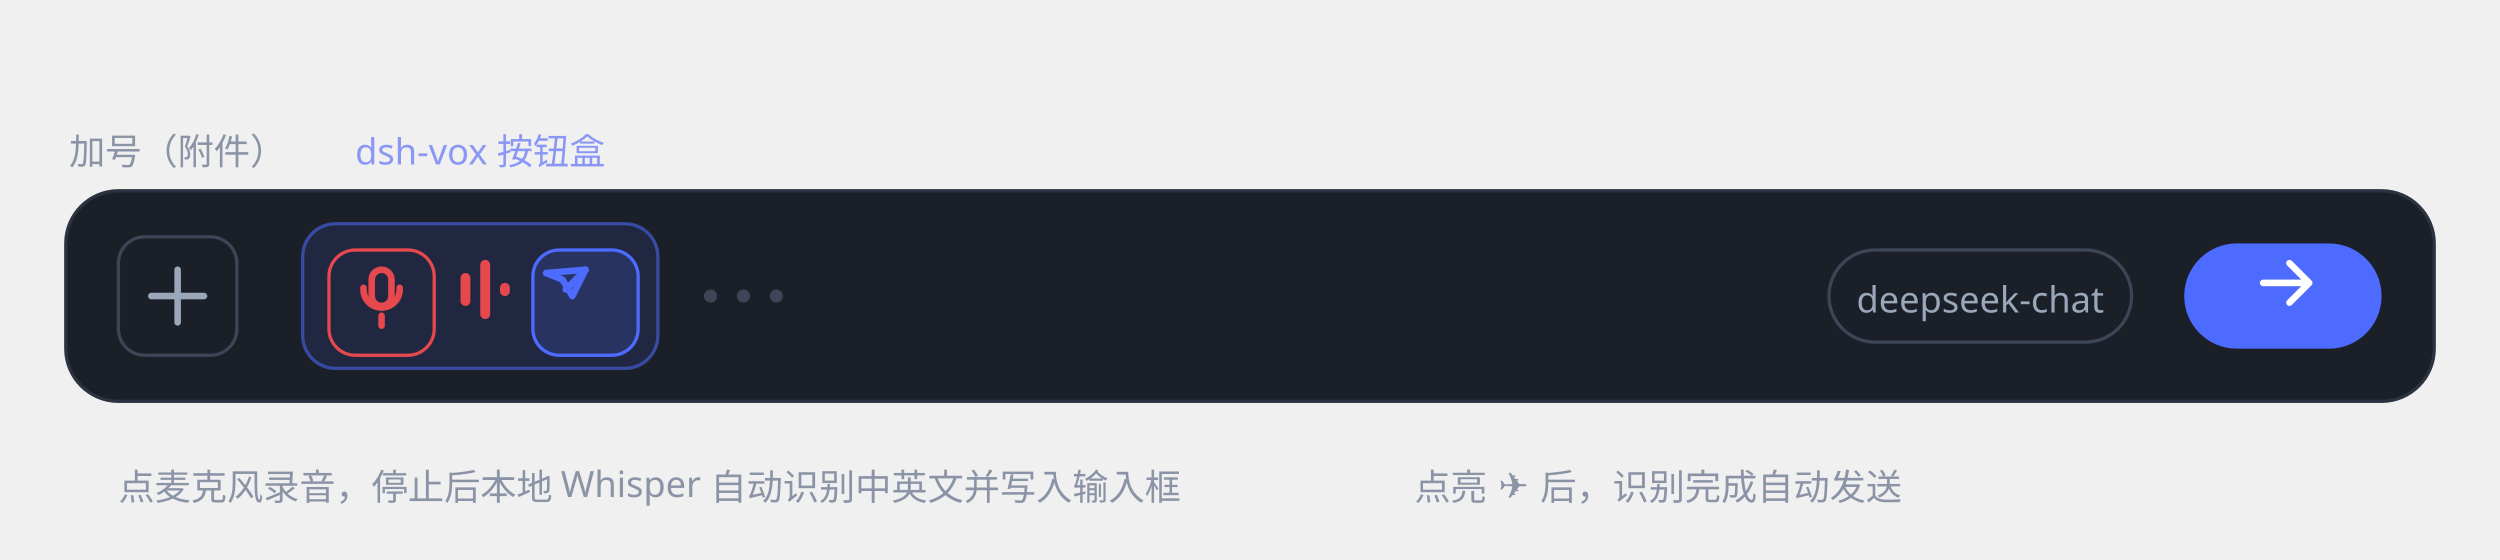
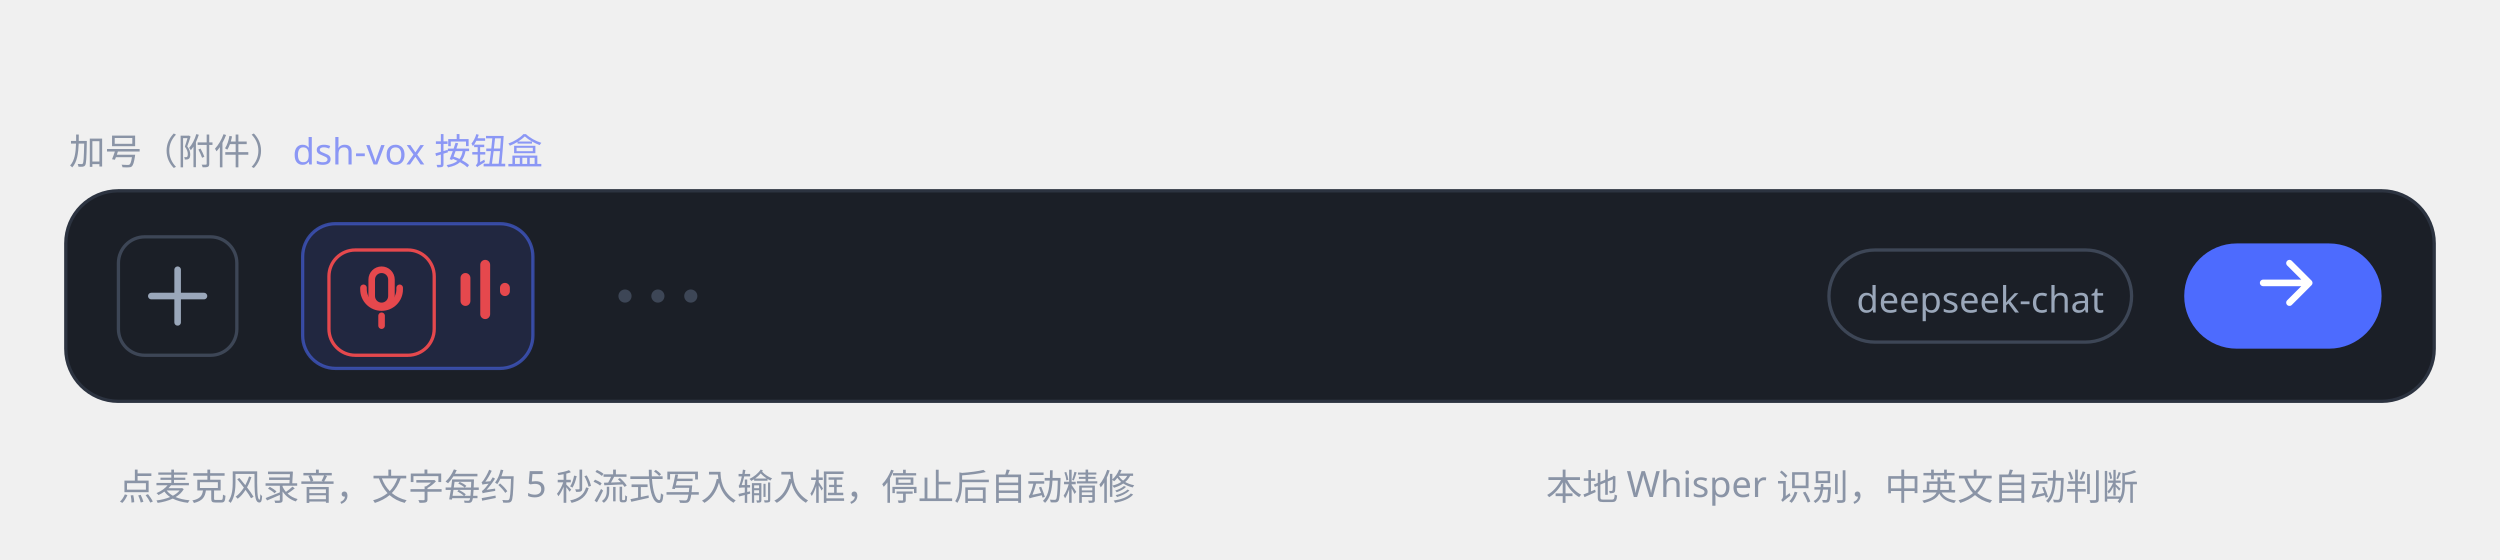
<svg xmlns="http://www.w3.org/2000/svg" width="760" height="170" viewBox="0 0 760 170" font-family="system-ui,'PingFang SC','Microsoft YaHei',sans-serif">
  <rect x="20" y="58" width="720" height="64" rx="16" fill="#1b1f27" stroke="#2c3340" />
  <rect x="36" y="72" width="36" height="36" rx="8" fill="none" stroke="#3d4656" />
  <path d="M54 82v16M46 90h16" stroke="#9aa7ba" stroke-width="2" stroke-linecap="round" />
-   <rect x="92" y="68" width="108" height="44" rx="10" fill="rgba(77,107,254,0.12)" stroke="rgba(77,107,254,0.55)" />
+   <rect x="92" y="68" width="70" height="44" rx="10" fill="rgba(77,107,254,0.12)" stroke="rgba(77,107,254,0.55)" />
  <rect x="100" y="76" width="32" height="32" rx="8" fill="none" stroke="#e5484d" />
  <g stroke="#e5484d" stroke-width="2" stroke-linecap="round" stroke-linejoin="round" fill="none">
    <path d="M116 82a3 3 0 0 1 3 3v5a3 3 0 0 1-6 0v-5a3 3 0 0 1 3-3z" />
    <path d="M121.5 87.5v.5a5.5 5.5 0 0 1-11 0v-.5" />
    <line x1="116" y1="96" x2="116" y2="99" />
  </g>
  <rect x="140" y="83" width="3" height="10" rx="1.5" fill="#e5484d" />
  <rect x="146" y="79" width="3" height="18" rx="1.5" fill="#e5484d" />
  <rect x="152" y="86" width="3" height="4" rx="1.5" fill="#e5484d" />
-   <rect x="162" y="76" width="32" height="32" rx="8" fill="rgba(77,107,254,0.18)" stroke="#4d6bfe" />
-   <g stroke="#4d6bfe" stroke-width="2" stroke-linecap="round" stroke-linejoin="round" fill="none">
-     <path d="M178 82l-6 6" />
-     <path d="M178 82l-4 8-3-5-5-2z" />
-   </g>
-   <circle cx="216" cy="90" r="2" fill="#3d4656" />
-   <circle cx="226" cy="90" r="2" fill="#3d4656" />
-   <circle cx="236" cy="90" r="2" fill="#3d4656" />
+   <circle cx="190" cy="90" r="2" fill="#3d4656" />
+   <circle cx="200" cy="90" r="2" fill="#3d4656" />
+   <circle cx="210" cy="90" r="2" fill="#3d4656" />
  <rect x="556" y="76" width="92" height="28" rx="14" fill="none" stroke="#3d4656" />
  <text x="602" y="95" fill="#9aa7ba" font-size="11" text-anchor="middle">deepseek-chat</text>
  <rect x="664" y="74" width="60" height="32" rx="16" fill="#4d6bfe" />
  <path d="M688 86h14M696 80l6 6-6 6" stroke="#fff" stroke-width="2" stroke-linecap="round" stroke-linejoin="round" fill="none" />
  <text x="54" y="50" fill="#8a94a6" font-size="11" text-anchor="middle">加号（附件）</text>
-   <text x="146" y="50" fill="#8b97f5" font-size="11" text-anchor="middle">dsh-vox 按钮盒</text>
-   <text x="36" y="152" fill="#8a94a6" font-size="11">点麦克风录音，停止后本地 Whisper 自动识别中英文并写入输入框</text>
-   <text x="430" y="152" fill="#8a94a6" font-size="11">点亮 ✈ 后，识别完成自动发送</text>
+   <text x="127" y="50" fill="#8b97f5" font-size="11" text-anchor="middle">dsh-vox 按钮盒</text>
+   <text x="36" y="152" fill="#8a94a6" font-size="11">点麦克风录音，文字每约 5 秒流式写入输入框，停止后自动精修</text>
+   <text x="470" y="152" fill="#8a94a6" font-size="11">本地 Whisper 识别，中英文自动判断</text>
</svg>
